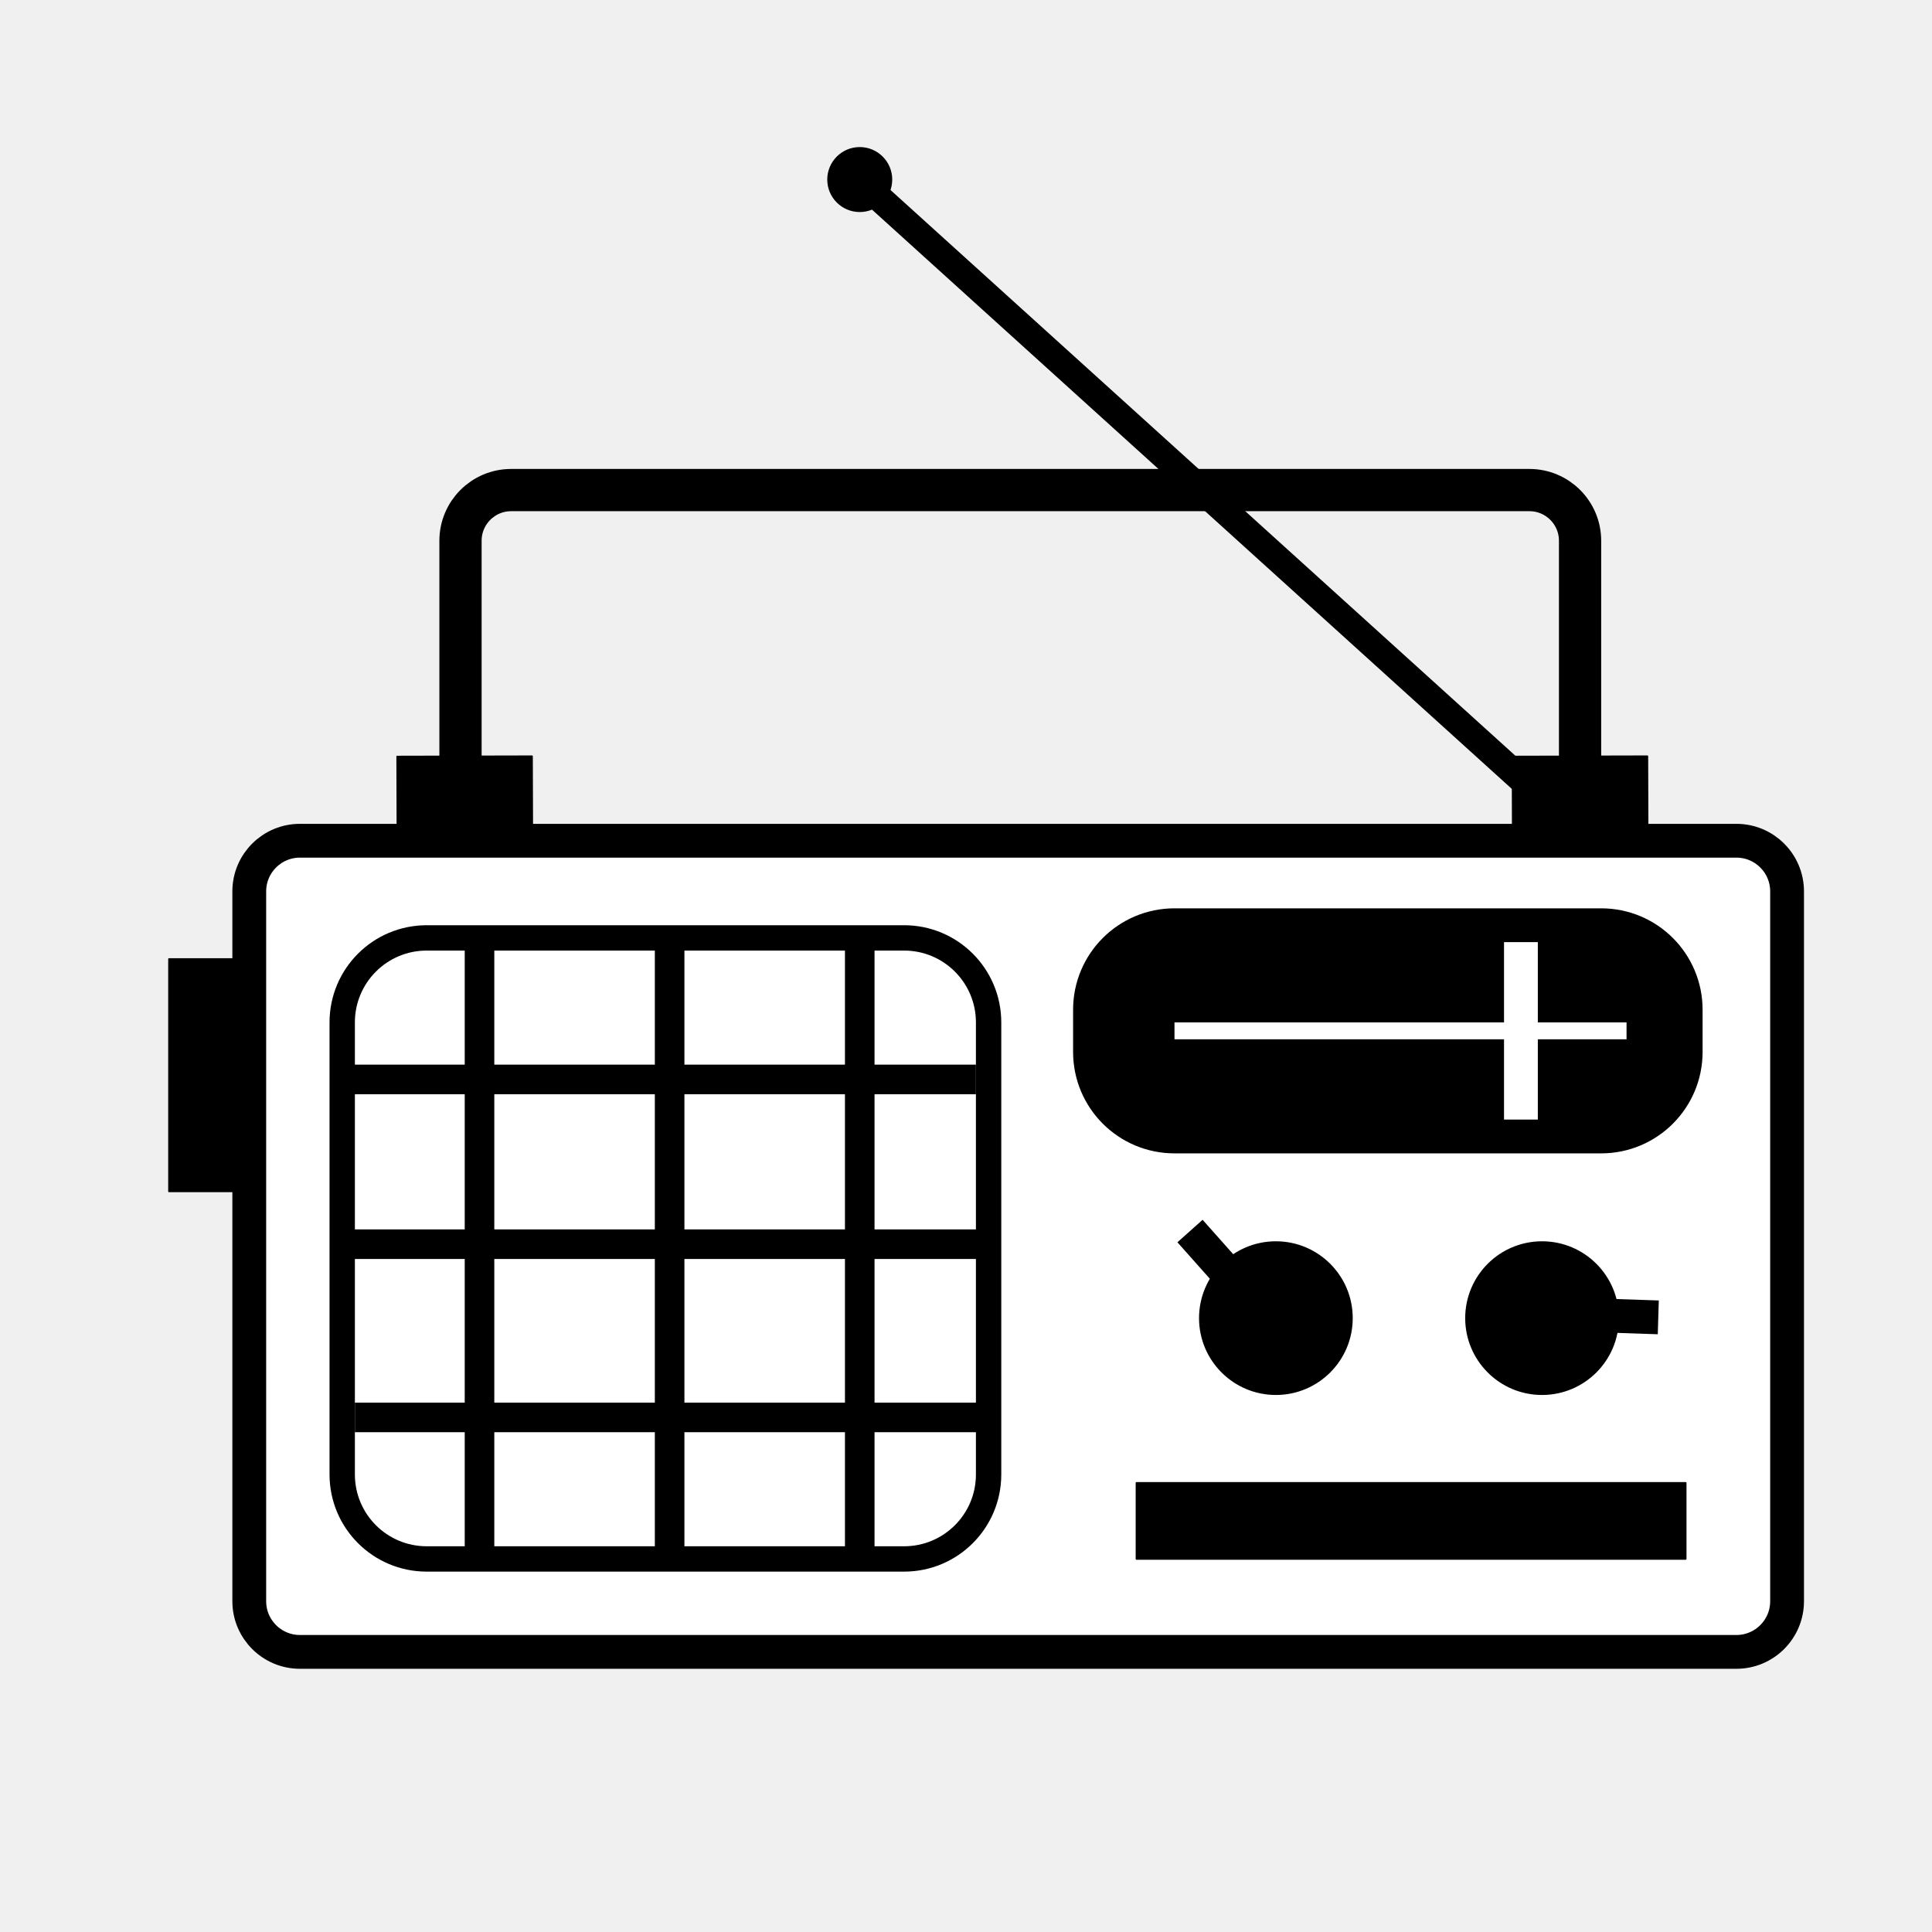
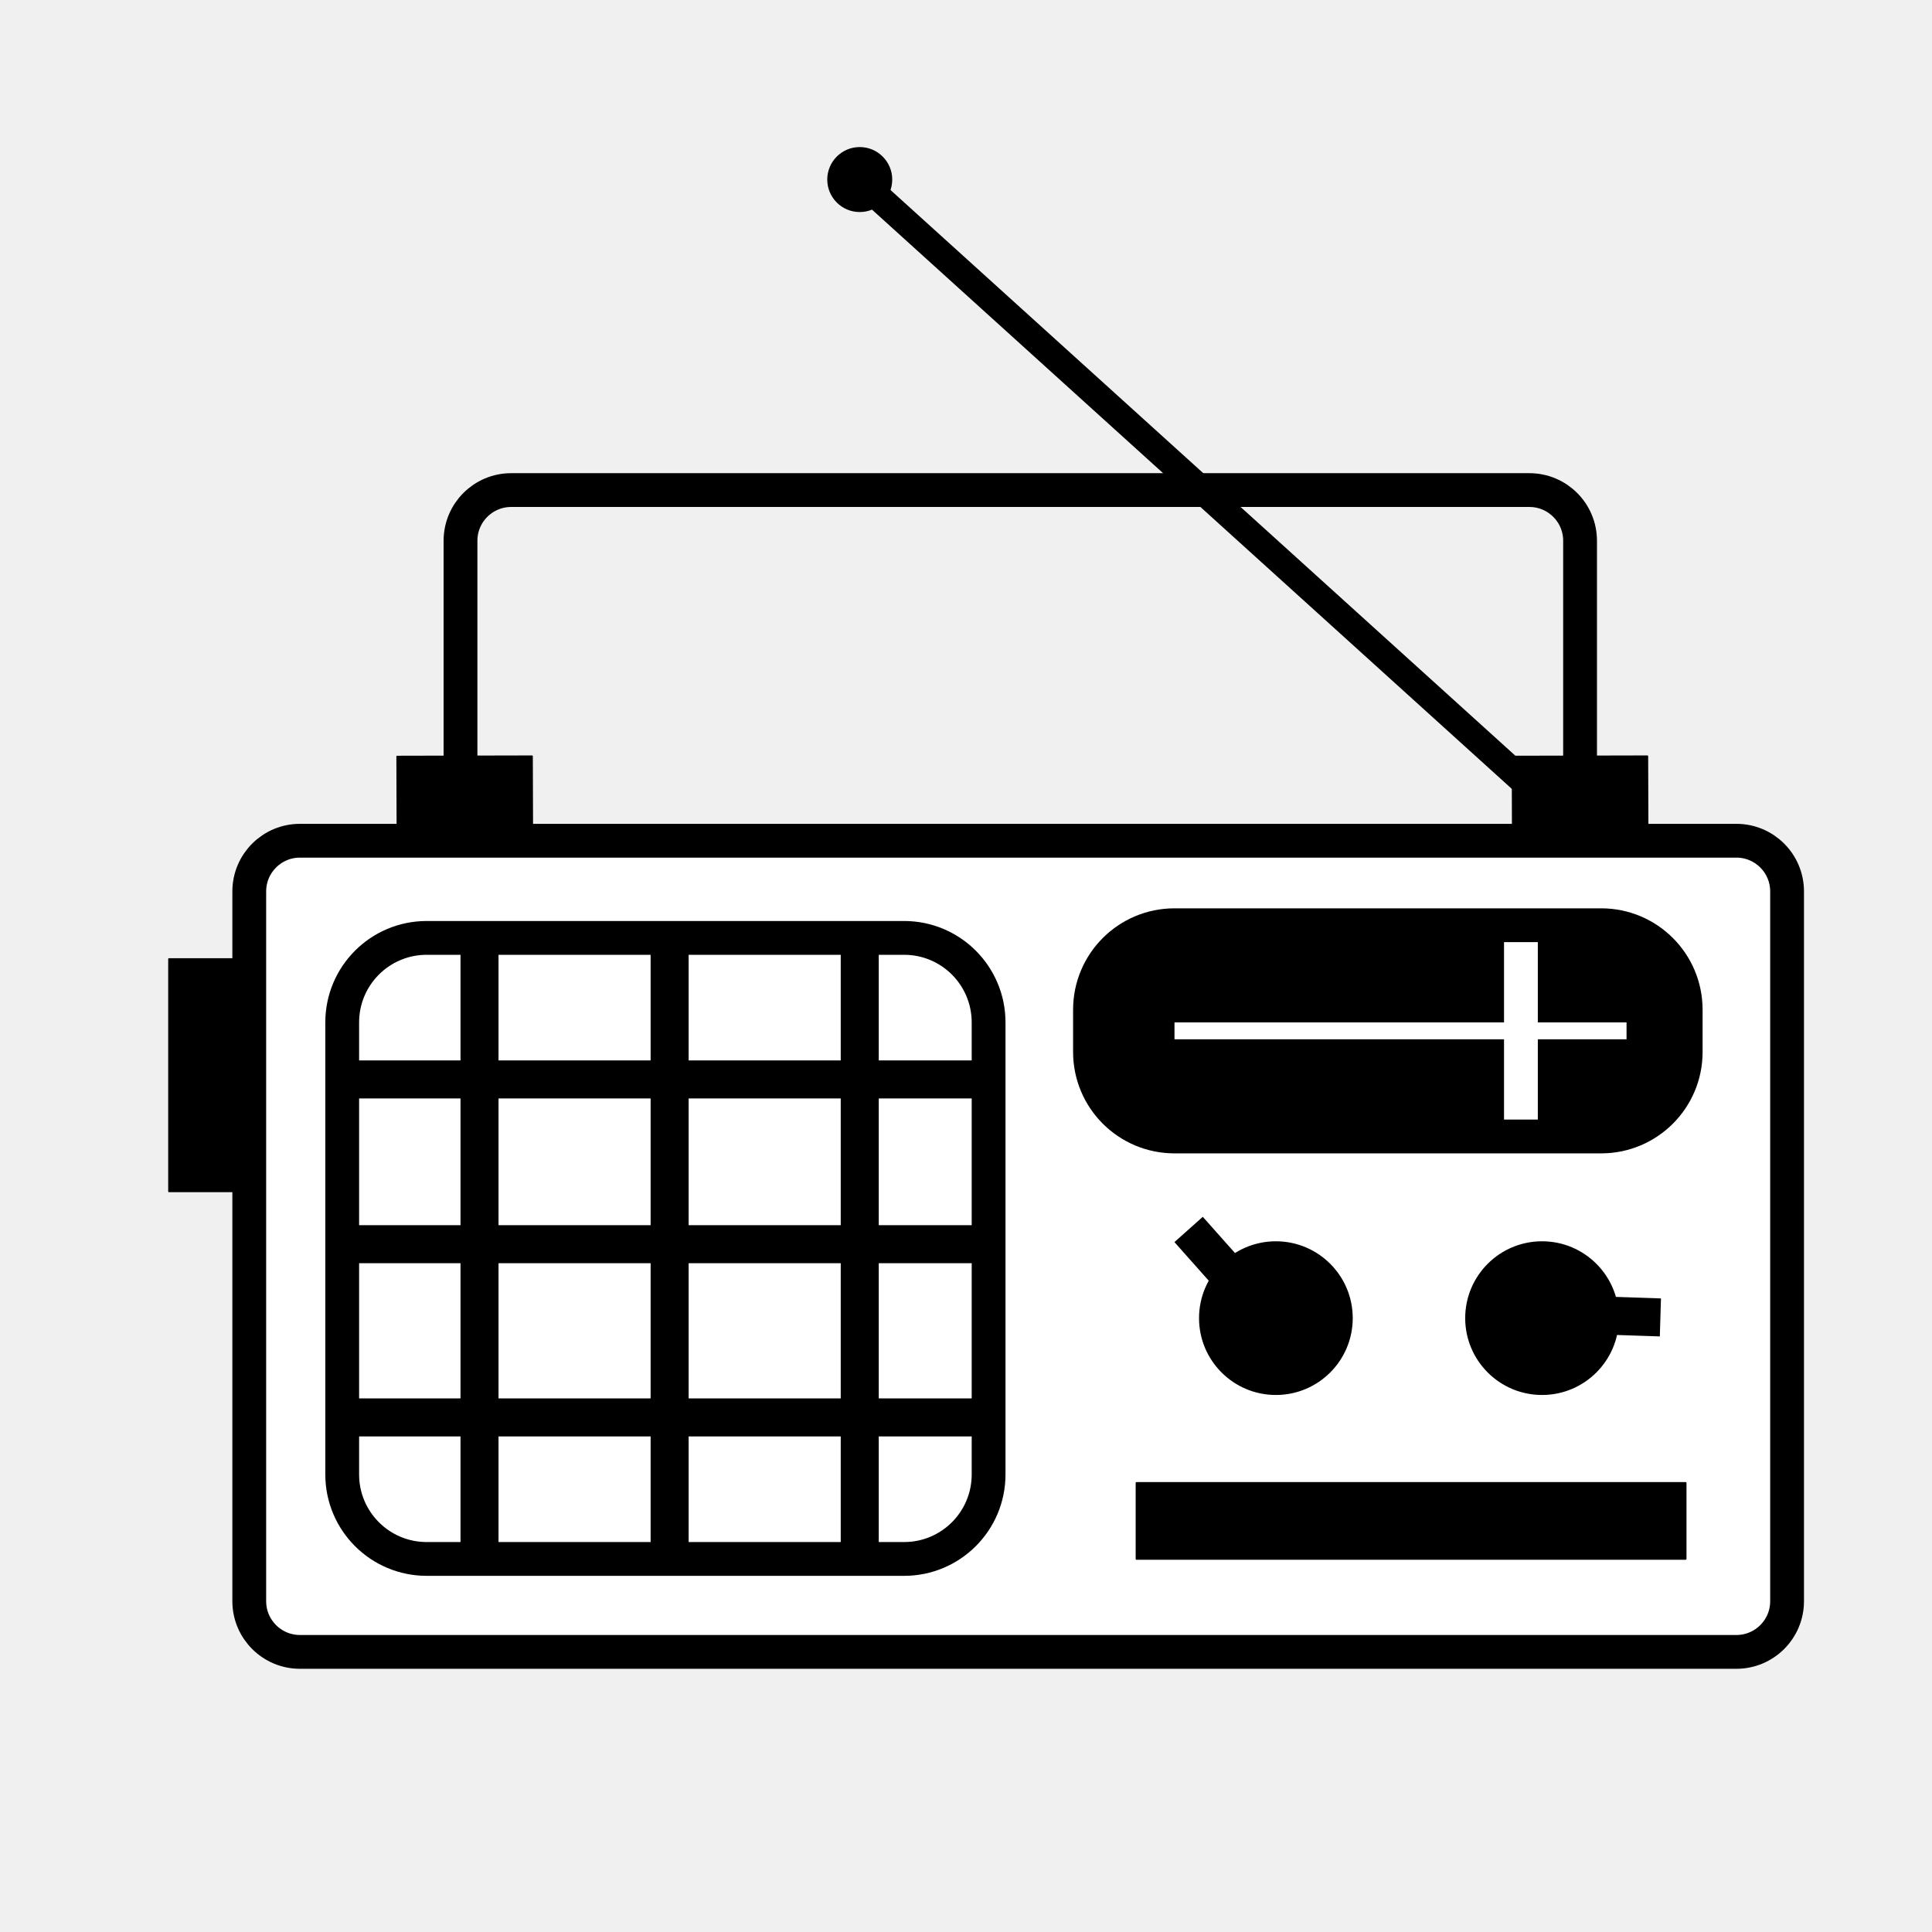
<svg xmlns="http://www.w3.org/2000/svg" width="100%" height="100%" viewBox="0 0 265 265" version="1.1" xml:space="preserve" style="fill-rule:evenodd;clip-rule:evenodd;stroke-linejoin:round;stroke-miterlimit:2;">
  <g transform="matrix(1,0,0,1,-912.098,-1.13687e-13)">
    <g id="R4_Radio" transform="matrix(1,0,0,1,912.098,1.13687e-13)">
      <rect x="0" y="0" width="264.567" height="264.567" style="fill:none;" />
      <clipPath id="_clip1">
        <rect x="0" y="0" width="264.567" height="264.567" />
      </clipPath>
      <g clip-path="url(#_clip1)">
        <g transform="matrix(0.217307,0,0,0.217307,139.656,139.656)">
          <g transform="matrix(1,0,0,1,-642.667,-642.667)">
            <clipPath id="_clip2">
              <rect x="0" y="0" width="1285.33" height="1285.33" />
            </clipPath>
            <g clip-path="url(#_clip2)">
              <g id="bg" transform="matrix(2.66667,0,0,2.66667,0,0)">
                <path d="M71,199L411,199C417.63,199 423,204.37 423,211L423,379C423,385.63 417.63,391 411,391L71,391C64.37,391 59,385.63 59,379L59,211C59,204.37 64.37,199 71,199Z" style="fill:white;" />
              </g>
              <g id="fill">
                <g id="Ellipse-1" transform="matrix(2.66667,0,0,2.66667,0,0)">
                  <path d="M365,294C374.94,294 383,302.06 383,312C383,321.94 374.94,330 365,330C355.06,330 347,321.94 347,312C347,302.06 355.06,294 365,294Z" style="stroke:black;stroke-width:0.38px;" />
                </g>
                <g id="Ellipse-1-copy" transform="matrix(2.66667,0,0,2.66667,0,0)">
                  <path d="M302,294C311.94,294 320,302.06 320,312C320,321.94 311.94,330 302,330C292.06,330 284,321.94 284,312C284,302.06 292.06,294 302,294Z" style="stroke:black;stroke-width:0.38px;" />
                </g>
                <g id="Rectangle-4" transform="matrix(2.66667,0,0,2.66667,-13.3333,-2.66667)">
                  <path d="M283,220L384,220C395.05,220 404,228.95 404,240L404,250C404,261.05 395.05,270 384,270L283,270C271.95,270 263,261.05 263,250L263,240C263,228.95 271.95,220 283,220Z" style="stroke:black;stroke-width:8px;stroke-linejoin:miter;stroke-miterlimit:100;" />
                </g>
                <g id="Rectangle-5-copy" transform="matrix(2.66667,0,0,2.66667,0,0)">
                  <rect x="269" y="351" width="130" height="18" style="stroke:black;stroke-width:0.38px;" />
                </g>
                <g id="Rectangle-7-copy" transform="matrix(2.66667,0,0,2.66667,0,0)">
                  <path d="M125.93,179L125.99,197.94L94.07,198.01L94.01,179.07L125.93,179Z" style="stroke:black;stroke-width:0.38px;" />
                </g>
                <g id="Rectangle-7-copy-2" transform="matrix(2.66667,0,0,2.66667,0,0)">
                  <path d="M389.93,179L389.99,197.94L358.07,198.01L358.01,179.07L389.93,179Z" style="stroke:black;stroke-width:0.38px;" />
                </g>
                <g id="Rectangle-8" transform="matrix(2.66667,0,0,2.66667,0,0)">
                  <path d="M207.42,42.19L369.03,188.5L365,192.95L203.39,46.64L207.42,42.19Z" style="stroke:black;stroke-width:0.38px;" />
                </g>
                <g id="Ellipse-2" transform="matrix(2.66667,0,0,2.66667,0,0)">
                  <path d="M203.5,35C207.64,35 211,38.36 211,42.5C211,46.64 207.64,50 203.5,50C199.36,50 196,46.64 196,42.5C196,38.36 199.36,35 203.5,35Z" style="stroke:black;stroke-width:0.38px;" />
                </g>
                <g id="Rectangle-7" transform="matrix(2.66667,0,0,2.66667,0,0)">
                  <rect x="40" y="227" width="19" height="55" style="stroke:black;stroke-width:0.38px;" />
                </g>
              </g>
              <g id="stroke">
                <g id="Line-4" transform="matrix(2.66667,0,0,2.66667,0,0)">
-                   <path d="M283.63,294.33L284.37,293.67L292.37,302.67L291.63,303.33L283.63,294.33Z" style="fill:none;stroke:black;stroke-width:7px;stroke-linejoin:miter;stroke-miterlimit:100;" />
+                   <path d="M283.63,294.33L284.37,293.67L292.37,302.67L291.63,303.33L283.63,294.33Z" style="fill:none;stroke:black;stroke-width:8px;stroke-linejoin:miter;stroke-miterlimit:100;" />
                </g>
                <g id="Line-4-copy" transform="matrix(2.66667,0,0,2.66667,0,0)">
-                   <path d="M389.03,311.2L389,312.2L376.97,311.8L377,310.8L389.03,311.2Z" style="fill:none;stroke:black;stroke-width:7px;stroke-linejoin:miter;stroke-miterlimit:100;" />
+                   <path d="M389.03,311.2L389,312.2L376.97,311.8L377,310.8L389.03,311.2Z" style="fill:none;stroke:black;stroke-width:8px;stroke-linejoin:miter;stroke-miterlimit:100;" />
                </g>
                <g id="speaker" transform="matrix(2.66667,0,0,2.66667,0,0)">
-                   <path id="Rectangle-3" d="M101,222L214,222C225.05,222 234,230.95 234,242L234,349C234,360.05 225.05,369 214,369L101,369C89.95,369 81,360.05 81,349L81,242C81,230.95 89.95,222 101,222Z" style="fill:none;stroke:black;stroke-width:6px;stroke-linejoin:miter;stroke-miterlimit:100;" />
-                   <rect id="Line-1" x="113" y="225" width="1" height="142" style="fill:none;stroke:black;stroke-width:6px;stroke-linejoin:miter;stroke-miterlimit:100;" />
-                   <rect id="Line-2" x="158" y="223" width="1" height="144" style="fill:none;stroke:black;stroke-width:6px;stroke-linejoin:miter;stroke-miterlimit:100;" />
-                   <rect id="Line-3" x="203" y="224" width="1" height="142" style="fill:none;stroke:black;stroke-width:6px;stroke-linejoin:miter;stroke-miterlimit:100;" />
-                   <rect id="Line-1-copy" x="87" y="335" width="142" height="1" style="fill:none;stroke:black;stroke-width:6px;stroke-linejoin:miter;stroke-miterlimit:100;" />
-                   <rect id="Line-2-copy" x="85" y="294" width="144" height="1" style="fill:none;stroke:black;stroke-width:6px;stroke-linejoin:miter;stroke-miterlimit:100;" />
-                   <rect id="Line-3-copy" x="86" y="255" width="142" height="1" style="fill:none;stroke:black;stroke-width:6px;stroke-linejoin:miter;stroke-miterlimit:100;" />
+                   <path id="Rectangle-3" d="M101,222L214,222C225.05,222 234,230.95 234,242L234,349C234,360.05 225.05,369 214,369L101,369C89.95,369 81,360.05 81,349L81,242C81,230.95 89.95,222 101,222Z" style="fill:none;stroke:black;stroke-width:8px;stroke-linejoin:miter;stroke-miterlimit:100;" />
+                   <rect id="Line-1" x="113" y="225" width="1" height="142" style="fill:none;stroke:black;stroke-width:8px;stroke-linejoin:miter;stroke-miterlimit:100;" />
+                   <rect id="Line-2" x="158" y="223" width="1" height="144" style="fill:none;stroke:black;stroke-width:8px;stroke-linejoin:miter;stroke-miterlimit:100;" />
+                   <rect id="Line-3" x="203" y="224" width="1" height="142" style="fill:none;stroke:black;stroke-width:8px;stroke-linejoin:miter;stroke-miterlimit:100;" />
+                   <rect id="Line-1-copy" x="87" y="335" width="142" height="1" style="fill:none;stroke:black;stroke-width:8px;stroke-linejoin:miter;stroke-miterlimit:100;" />
+                   <rect id="Line-2-copy" x="85" y="294" width="144" height="1" style="fill:none;stroke:black;stroke-width:8px;stroke-linejoin:miter;stroke-miterlimit:100;" />
+                   <rect id="Line-3-copy" x="86" y="255" width="142" height="1" style="fill:none;stroke:black;stroke-width:8px;stroke-linejoin:miter;stroke-miterlimit:100;" />
                </g>
                <g id="Rectangle-2" transform="matrix(2.66667,0,0,2.66667,0,0)">
-                   <path d="M109,197L109,128C109,121.37 114.37,116 121,116L362,116C368.63,116 374,121.37 374,128L374,197" style="fill:none;stroke:black;stroke-width:10px;stroke-linejoin:miter;stroke-miterlimit:100;" />
+                   <path d="M109,197L109,128C109,121.37 114.37,116 121,116L362,116C368.63,116 374,121.37 374,128L374,197" style="fill:none;stroke:black;stroke-width:8px;stroke-linejoin:miter;stroke-miterlimit:100;" />
                </g>
                <g id="outline" transform="matrix(2.66667,0,0,2.66667,0,0)">
                  <path d="M71,199L411,199C417.63,199 423,204.37 423,211L423,379C423,385.63 417.63,391 411,391L71,391C64.37,391 59,385.63 59,379L59,211C59,204.37 64.37,199 71,199Z" style="fill:none;stroke:black;stroke-width:8px;stroke-linejoin:miter;stroke-miterlimit:100;" />
                </g>
              </g>
              <g id="white-inlay">
                <g id="Shape-1" transform="matrix(2.66667,0,0,2.66667,0,0)">
                  <path d="M360,223L360,265" style="fill:none;stroke:white;stroke-width:8px;stroke-linejoin:miter;stroke-miterlimit:100;" />
                </g>
                <g id="Shape-1-copy" transform="matrix(2.66667,0,0,2.66667,0,0)">
                  <path d="M278,244L385,244" style="fill:none;stroke:white;stroke-width:4px;stroke-linejoin:miter;stroke-miterlimit:100;" />
                </g>
              </g>
            </g>
          </g>
        </g>
      </g>
    </g>
  </g>
</svg>
